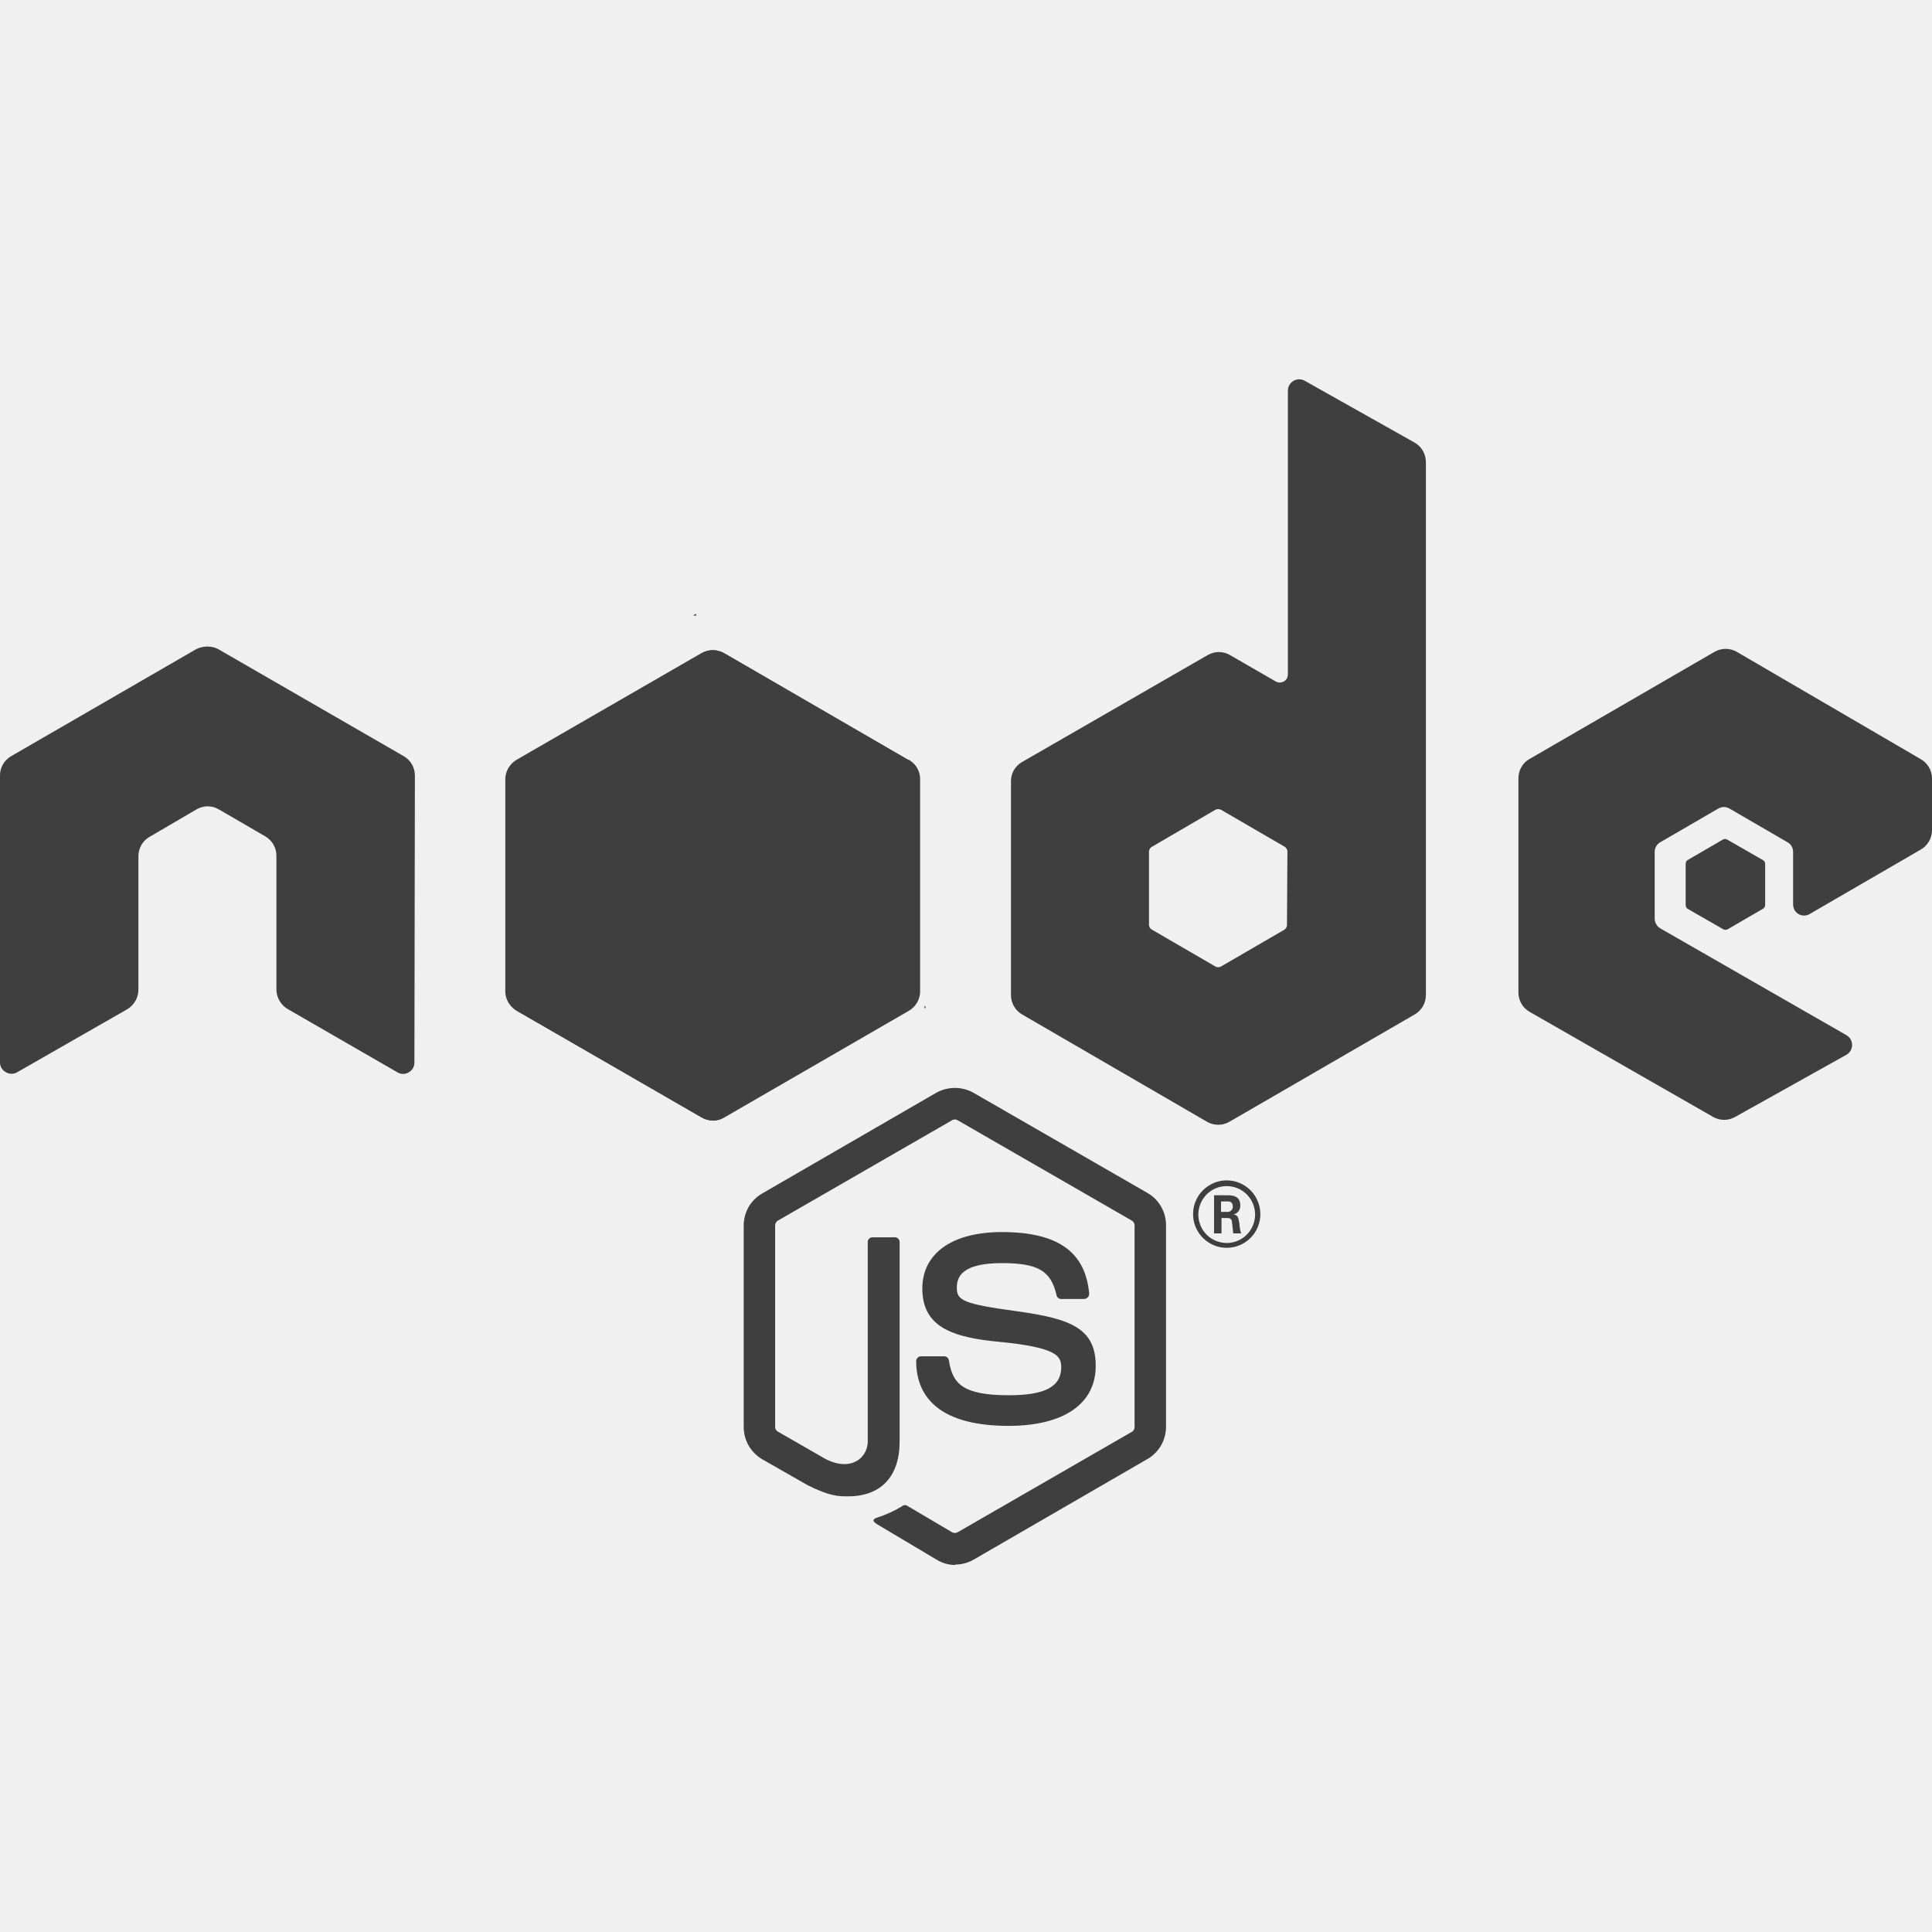
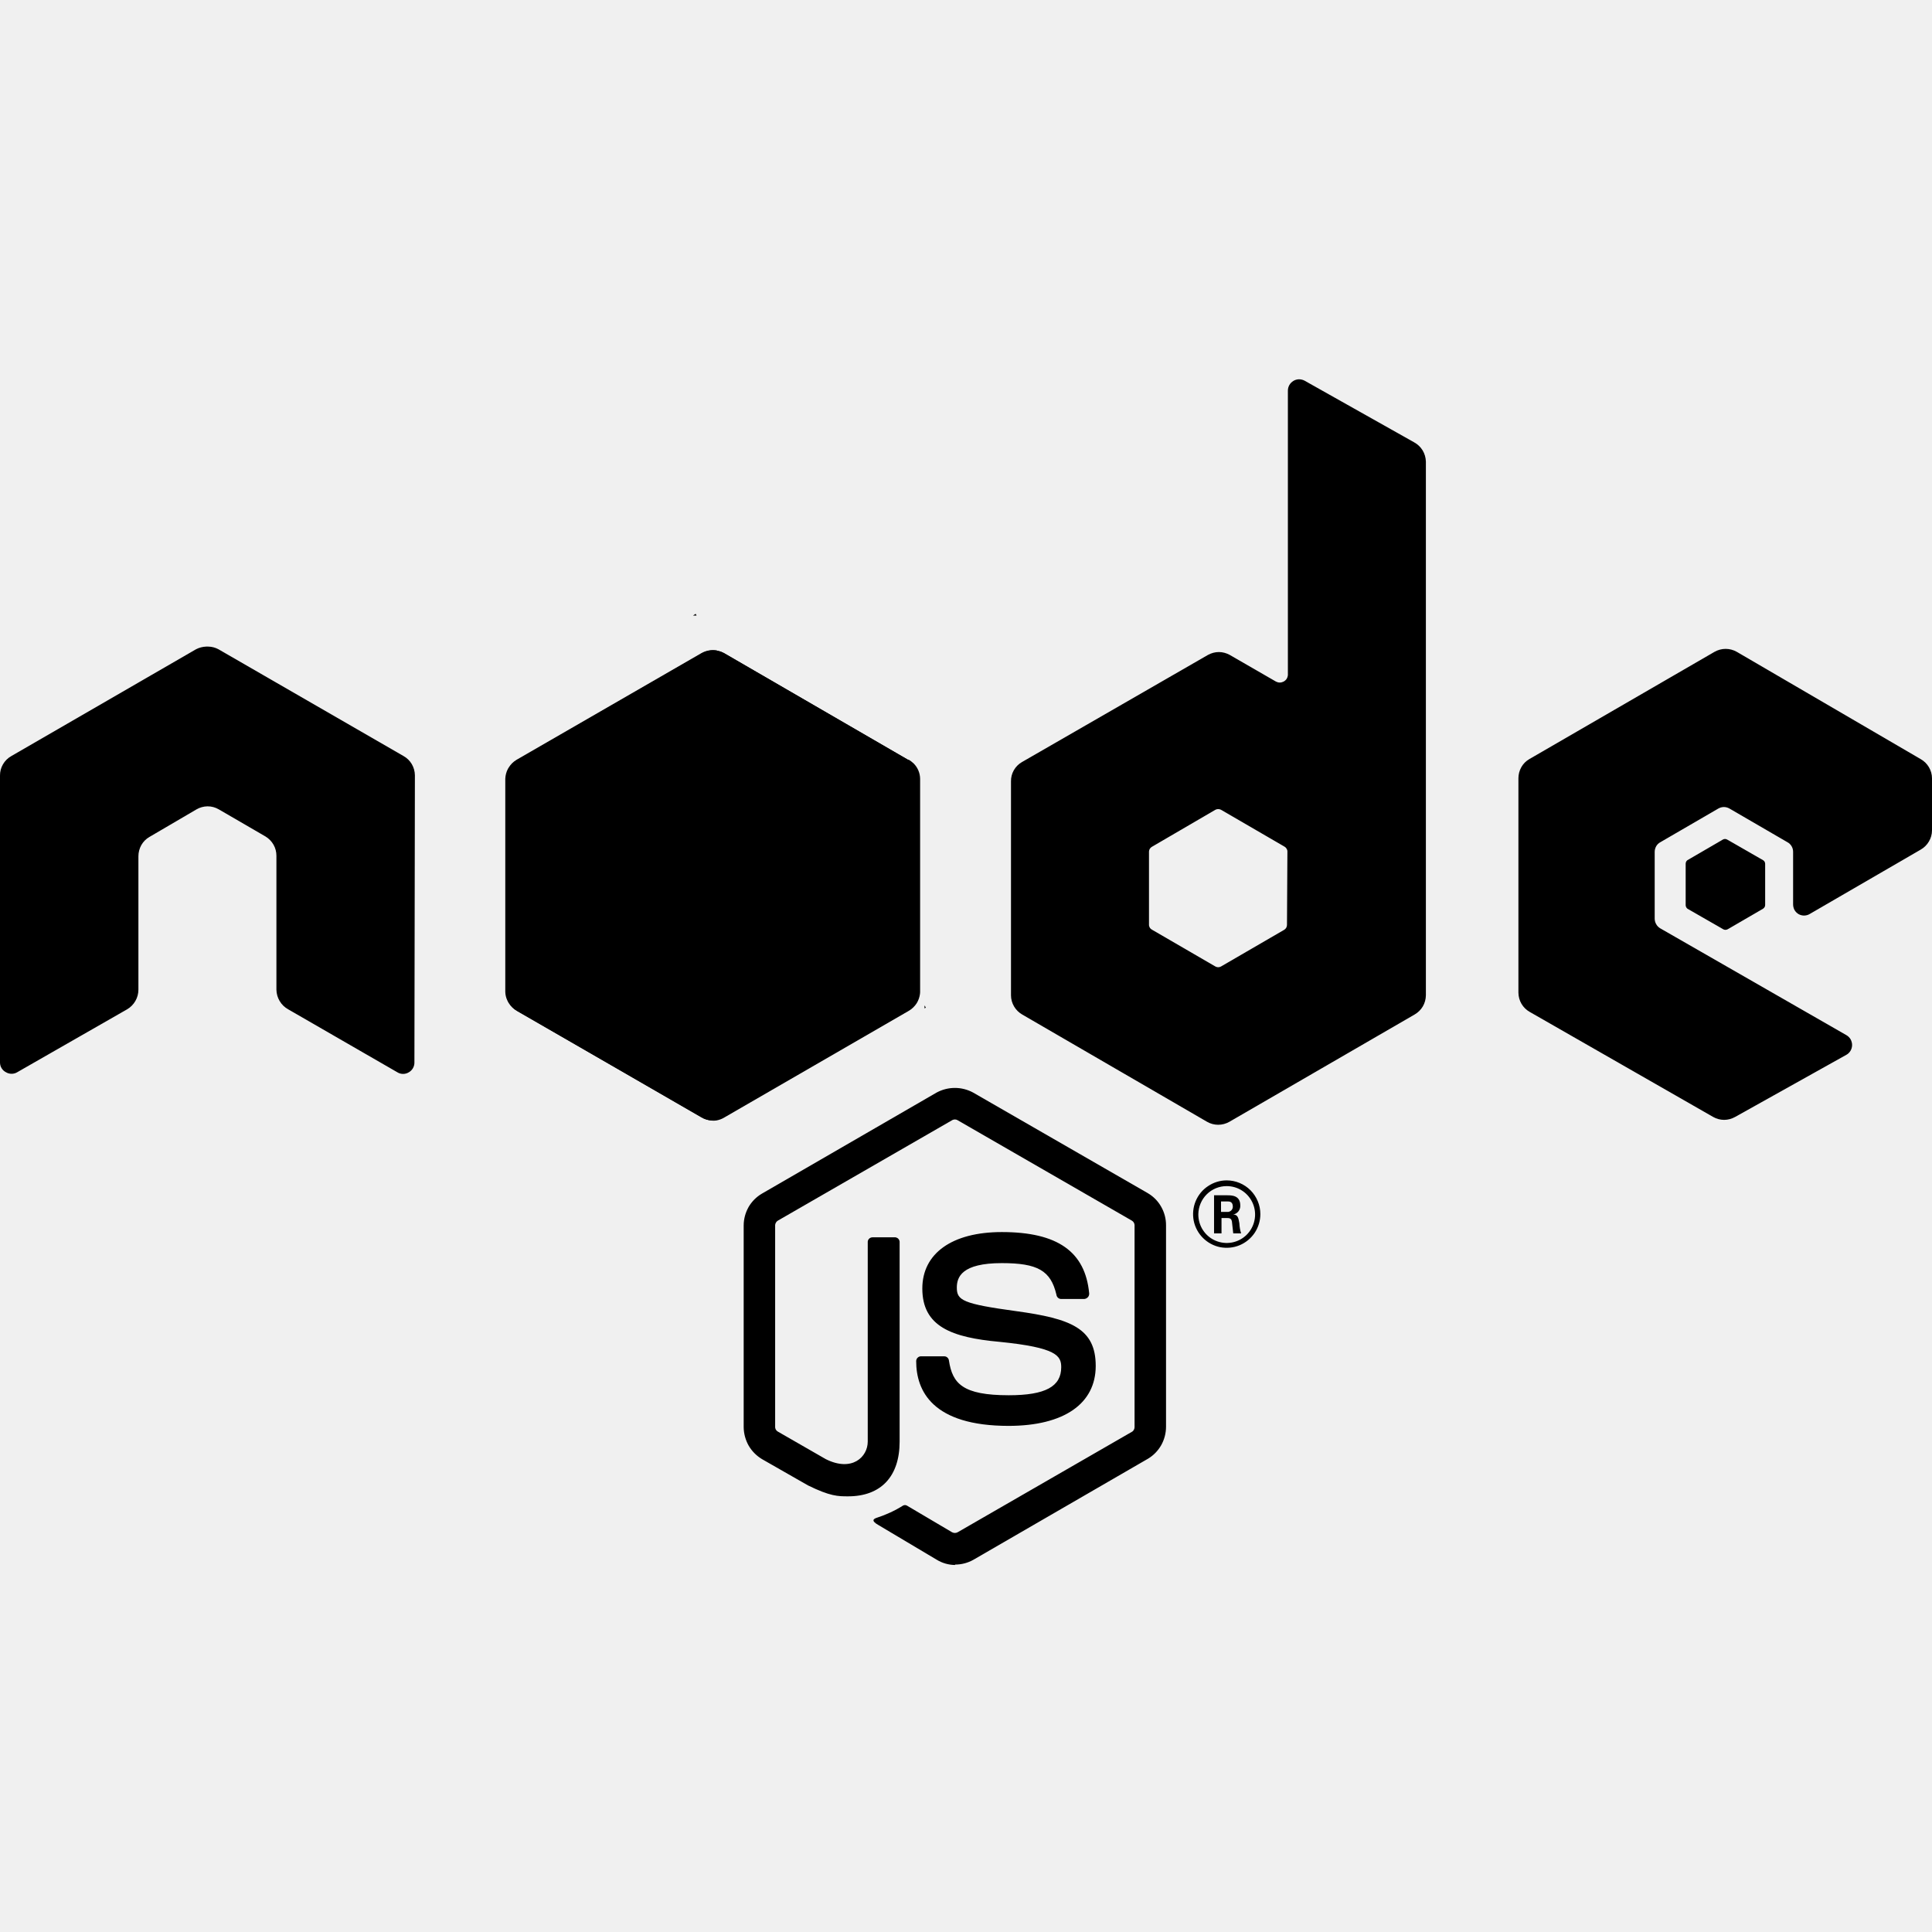
<svg xmlns="http://www.w3.org/2000/svg" width="28" height="28" viewBox="0 0 28 28" fill="none">
  <g clip-path="url(#clip0)">
-     <path d="M13.842 22.681C13.748 22.68 13.656 22.654 13.576 22.605L12.734 22.104C12.608 22.034 12.671 22.009 12.709 21.996C12.842 21.953 12.97 21.894 13.089 21.819C13.099 21.814 13.11 21.812 13.121 21.813C13.132 21.814 13.143 21.819 13.152 21.825L13.797 22.206C13.81 22.213 13.824 22.217 13.839 22.217C13.853 22.217 13.867 22.213 13.88 22.206L16.411 20.747C16.421 20.74 16.429 20.73 16.434 20.719C16.44 20.708 16.443 20.696 16.443 20.684V17.754C16.442 17.741 16.438 17.729 16.432 17.718C16.425 17.707 16.416 17.698 16.405 17.691L13.873 16.232C13.863 16.227 13.851 16.224 13.839 16.224C13.826 16.224 13.815 16.227 13.804 16.232L11.272 17.691C11.261 17.698 11.252 17.707 11.246 17.718C11.239 17.729 11.235 17.741 11.234 17.754V20.677C11.233 20.691 11.237 20.705 11.243 20.718C11.25 20.73 11.26 20.74 11.272 20.747L11.968 21.147C12.348 21.337 12.576 21.115 12.576 20.893V18.008C12.575 17.998 12.576 17.988 12.579 17.979C12.582 17.97 12.587 17.962 12.594 17.954C12.601 17.947 12.608 17.942 12.617 17.938C12.626 17.934 12.636 17.932 12.646 17.932H12.962C12.972 17.931 12.983 17.932 12.992 17.936C13.002 17.939 13.011 17.945 13.018 17.952C13.025 17.959 13.031 17.968 13.034 17.978C13.038 17.987 13.039 17.998 13.038 18.008V20.893C13.038 21.4 12.766 21.686 12.291 21.686C12.146 21.686 12.032 21.686 11.709 21.527L11.044 21.147C10.964 21.099 10.897 21.032 10.85 20.951C10.804 20.869 10.779 20.777 10.778 20.684V17.761C10.778 17.667 10.803 17.575 10.849 17.493C10.896 17.412 10.963 17.345 11.044 17.298L13.576 15.833C13.657 15.79 13.747 15.767 13.839 15.767C13.93 15.767 14.021 15.79 14.101 15.833L16.633 17.291C16.715 17.339 16.783 17.407 16.829 17.49C16.876 17.572 16.9 17.666 16.899 17.761V20.677C16.899 20.77 16.875 20.862 16.83 20.943C16.784 21.024 16.719 21.092 16.639 21.14L14.108 22.605C14.027 22.651 13.935 22.675 13.842 22.675V22.681Z" fill="#3F3F3F" />
-     <path d="M14.62 20.665C13.513 20.665 13.278 20.157 13.278 19.726C13.278 19.716 13.28 19.707 13.284 19.698C13.288 19.689 13.294 19.681 13.301 19.675C13.308 19.668 13.317 19.663 13.326 19.66C13.335 19.657 13.345 19.656 13.354 19.657H13.684C13.701 19.656 13.718 19.663 13.731 19.675C13.743 19.686 13.752 19.703 13.753 19.72C13.804 20.05 13.949 20.221 14.62 20.221C15.152 20.221 15.38 20.094 15.38 19.815C15.38 19.65 15.316 19.53 14.487 19.447C13.791 19.384 13.367 19.225 13.367 18.674C13.367 18.166 13.797 17.856 14.519 17.856C15.329 17.856 15.728 18.141 15.785 18.743C15.786 18.755 15.785 18.767 15.78 18.778C15.776 18.79 15.769 18.799 15.759 18.807C15.745 18.819 15.727 18.826 15.709 18.826H15.38C15.362 18.826 15.345 18.819 15.333 18.808C15.32 18.796 15.312 18.78 15.31 18.762C15.228 18.414 15.038 18.306 14.519 18.306C13.937 18.306 13.867 18.509 13.867 18.661C13.867 18.845 13.949 18.896 14.734 19.003C15.519 19.111 15.88 19.251 15.88 19.796C15.88 20.341 15.424 20.665 14.614 20.665H14.62ZM18.266 17.596C18.266 17.692 18.237 17.787 18.184 17.867C18.13 17.947 18.054 18.01 17.965 18.047C17.876 18.084 17.778 18.093 17.683 18.075C17.589 18.056 17.502 18.009 17.434 17.941C17.366 17.873 17.319 17.786 17.3 17.691C17.282 17.596 17.291 17.498 17.328 17.409C17.365 17.32 17.427 17.243 17.508 17.19C17.588 17.136 17.682 17.107 17.778 17.107C17.908 17.107 18.032 17.159 18.123 17.25C18.214 17.342 18.266 17.466 18.266 17.596ZM17.367 17.596C17.366 17.677 17.389 17.758 17.433 17.826C17.478 17.895 17.541 17.949 17.617 17.981C17.692 18.013 17.774 18.022 17.855 18.007C17.935 17.992 18.009 17.953 18.067 17.896C18.125 17.838 18.165 17.765 18.181 17.685C18.198 17.605 18.19 17.521 18.159 17.446C18.128 17.37 18.075 17.305 18.008 17.26C17.94 17.214 17.86 17.19 17.778 17.19C17.67 17.19 17.567 17.232 17.49 17.308C17.413 17.384 17.369 17.488 17.367 17.596ZM17.595 17.323H17.785C17.848 17.323 17.975 17.323 17.975 17.469C17.977 17.5 17.968 17.53 17.949 17.555C17.93 17.579 17.904 17.596 17.873 17.602C17.943 17.602 17.949 17.659 17.962 17.729C17.964 17.778 17.972 17.828 17.987 17.875H17.873L17.854 17.703C17.848 17.672 17.835 17.653 17.791 17.653H17.703V17.875H17.595V17.323ZM17.696 17.564H17.785C17.795 17.565 17.806 17.564 17.816 17.56C17.826 17.557 17.835 17.551 17.843 17.544C17.85 17.537 17.857 17.528 17.861 17.518C17.865 17.509 17.867 17.498 17.867 17.488C17.867 17.412 17.816 17.412 17.785 17.412H17.696V17.564Z" fill="#3F3F3F" />
-     <path fill-rule="evenodd" clip-rule="evenodd" d="M6.013 11.236C6.012 11.179 5.997 11.123 5.968 11.074C5.939 11.025 5.898 10.985 5.848 10.957L3.165 9.409C3.12 9.385 3.07 9.372 3.019 9.371H2.987C2.937 9.373 2.887 9.386 2.842 9.409L0.165 10.957C0.114 10.985 0.072 11.027 0.043 11.077C0.014 11.127 -0.001 11.184 1.85129e-05 11.242V15.402C0.001 15.431 0.009 15.459 0.025 15.484C0.04 15.508 0.062 15.528 0.089 15.541C0.113 15.555 0.14 15.562 0.168 15.562C0.196 15.562 0.223 15.555 0.247 15.541L1.842 14.628C1.892 14.599 1.933 14.557 1.962 14.507C1.991 14.457 2.006 14.4 2.006 14.343V12.409C2.006 12.352 2.021 12.297 2.048 12.248C2.076 12.199 2.116 12.158 2.165 12.13L2.848 11.73C2.896 11.702 2.951 11.687 3.006 11.686C3.064 11.685 3.121 11.701 3.171 11.73L3.848 12.123C3.896 12.152 3.936 12.193 3.964 12.242C3.992 12.291 4.006 12.346 4.006 12.402V14.343C4.007 14.401 4.023 14.458 4.053 14.508C4.083 14.559 4.126 14.6 4.177 14.628L5.76 15.541C5.784 15.556 5.813 15.564 5.842 15.564C5.871 15.564 5.899 15.556 5.924 15.541C5.949 15.527 5.969 15.507 5.984 15.482C5.998 15.458 6.006 15.43 6.006 15.402L6.013 11.236ZM18.905 5.516C18.88 5.503 18.852 5.497 18.824 5.497C18.796 5.498 18.768 5.506 18.744 5.521C18.72 5.536 18.7 5.556 18.686 5.581C18.672 5.606 18.665 5.633 18.665 5.662V9.783C18.663 9.803 18.657 9.823 18.646 9.84C18.635 9.856 18.619 9.87 18.601 9.879C18.585 9.887 18.566 9.892 18.547 9.892C18.529 9.892 18.51 9.887 18.494 9.879L17.823 9.492C17.774 9.465 17.72 9.45 17.665 9.45C17.609 9.45 17.555 9.465 17.506 9.492L14.81 11.045C14.761 11.073 14.721 11.114 14.693 11.163C14.665 11.212 14.651 11.268 14.652 11.324V14.425C14.652 14.482 14.668 14.538 14.697 14.587C14.726 14.636 14.767 14.676 14.816 14.704L17.494 16.258C17.543 16.286 17.598 16.301 17.655 16.301C17.712 16.301 17.767 16.286 17.817 16.258L20.5 14.704C20.549 14.676 20.591 14.636 20.62 14.587C20.649 14.538 20.664 14.482 20.665 14.425V6.689C20.663 6.631 20.647 6.575 20.617 6.526C20.587 6.477 20.544 6.437 20.494 6.41L18.905 5.516ZM18.652 13.404C18.652 13.418 18.648 13.432 18.642 13.444C18.635 13.456 18.626 13.466 18.614 13.474L17.696 14.007C17.684 14.014 17.669 14.018 17.655 14.018C17.641 14.018 17.627 14.014 17.614 14.007L16.696 13.474C16.684 13.468 16.674 13.459 16.666 13.448C16.659 13.437 16.654 13.424 16.652 13.411V12.339C16.653 12.326 16.657 12.314 16.663 12.303C16.67 12.292 16.679 12.282 16.69 12.275L17.614 11.736C17.627 11.729 17.641 11.726 17.655 11.726C17.669 11.726 17.684 11.729 17.696 11.736L18.614 12.269C18.627 12.276 18.638 12.286 18.645 12.298C18.653 12.31 18.658 12.324 18.658 12.339L18.652 13.404ZM27.835 12.314C27.885 12.286 27.926 12.245 27.955 12.196C27.984 12.147 28 12.091 28 12.034V11.28C28 11.223 27.984 11.167 27.955 11.118C27.926 11.069 27.885 11.029 27.835 11.001L25.171 9.447C25.122 9.419 25.066 9.404 25.009 9.404C24.953 9.404 24.897 9.419 24.848 9.447L22.165 11.001C22.116 11.029 22.075 11.07 22.048 11.119C22.02 11.168 22.006 11.224 22.006 11.28V14.387C22.007 14.444 22.022 14.5 22.051 14.549C22.08 14.598 22.121 14.638 22.171 14.666L24.829 16.188C24.877 16.215 24.932 16.23 24.987 16.23C25.043 16.23 25.097 16.215 25.146 16.188L26.759 15.287C26.785 15.273 26.805 15.252 26.82 15.227C26.834 15.202 26.842 15.174 26.842 15.145C26.842 15.116 26.834 15.088 26.82 15.062C26.805 15.037 26.785 15.017 26.759 15.002L24.063 13.455C24.039 13.441 24.018 13.421 24.004 13.396C23.989 13.372 23.982 13.344 23.981 13.315V12.345C23.981 12.317 23.989 12.289 24.003 12.264C24.017 12.24 24.038 12.219 24.063 12.206L24.905 11.717C24.929 11.704 24.956 11.696 24.984 11.696C25.012 11.696 25.039 11.704 25.063 11.717L25.905 12.206C25.93 12.219 25.951 12.24 25.965 12.264C25.98 12.289 25.987 12.317 25.987 12.345V13.106C25.987 13.135 25.994 13.163 26.007 13.188C26.021 13.213 26.042 13.233 26.066 13.248C26.091 13.262 26.119 13.269 26.147 13.269C26.176 13.268 26.204 13.261 26.228 13.246L27.835 12.314Z" fill="#3F3F3F" />
-     <path fill-rule="evenodd" clip-rule="evenodd" d="M24.968 12.168C24.978 12.162 24.989 12.159 25 12.159C25.011 12.159 25.022 12.162 25.032 12.168L25.551 12.466C25.56 12.471 25.567 12.478 25.573 12.487C25.578 12.496 25.581 12.506 25.582 12.517V13.113C25.583 13.124 25.58 13.135 25.574 13.146C25.569 13.155 25.561 13.164 25.551 13.17L25.038 13.468C25.028 13.473 25.017 13.476 25.006 13.476C24.995 13.476 24.984 13.473 24.975 13.468L24.456 13.17C24.447 13.163 24.44 13.154 24.436 13.144C24.431 13.134 24.429 13.123 24.43 13.113V12.517C24.43 12.507 24.433 12.497 24.437 12.488C24.441 12.479 24.448 12.472 24.456 12.466L24.968 12.168Z" fill="#3F3F3F" />
-     <path fill-rule="evenodd" clip-rule="evenodd" d="M10.494 9.466C10.446 9.439 10.391 9.424 10.335 9.424C10.28 9.424 10.225 9.439 10.177 9.466L7.5 11.014C7.451 11.042 7.411 11.083 7.383 11.132C7.355 11.181 7.341 11.236 7.342 11.293V14.374C7.341 14.431 7.355 14.486 7.383 14.536C7.411 14.585 7.451 14.625 7.5 14.653L10.165 16.194C10.213 16.222 10.267 16.237 10.323 16.237C10.378 16.237 10.433 16.222 10.481 16.194L13.152 14.653C13.202 14.626 13.243 14.586 13.272 14.537C13.301 14.488 13.317 14.431 13.316 14.374V11.286C13.317 11.229 13.301 11.173 13.272 11.124C13.243 11.075 13.202 11.035 13.152 11.007L10.494 9.466Z" fill="#3F3F3F" />
-     <path fill-rule="evenodd" clip-rule="evenodd" d="M10.044 8.921L10.082 8.896L10.095 8.921H10.044ZM7.494 11.007L10.165 9.466L10.165 9.466C10.234 9.427 10.315 9.413 10.392 9.428L10.395 9.432L10.405 9.435L10.404 9.437L10.409 9.438L10.411 9.435C10.44 9.441 10.468 9.452 10.494 9.466L13.165 11.014H13.165V11.007C13.192 11.023 13.218 11.042 13.241 11.064C13.3 11.123 13.334 11.203 13.335 11.286V14.374V14.381C13.335 14.389 13.334 14.397 13.333 14.405C13.327 14.451 13.312 14.496 13.287 14.537C13.257 14.585 13.215 14.625 13.165 14.653L13.165 14.653L10.5 16.194C10.463 16.217 10.422 16.232 10.38 16.239C10.307 16.248 10.233 16.232 10.171 16.194L7.494 14.653L7.494 14.653C7.444 14.625 7.402 14.585 7.372 14.536C7.365 14.524 7.358 14.512 7.353 14.5C7.334 14.461 7.324 14.418 7.323 14.374V11.286C7.325 11.236 7.338 11.187 7.361 11.143C7.365 11.137 7.368 11.131 7.372 11.125C7.4 11.079 7.439 11.04 7.484 11.013L7.494 11.007ZM13.399 14.571L13.418 14.603L13.399 14.615V14.571Z" fill="#3F3F3F" />
+     <path d="M13.842 22.681C13.748 22.68 13.656 22.654 13.576 22.605L12.734 22.104C12.608 22.034 12.671 22.009 12.709 21.996C12.842 21.953 12.97 21.894 13.089 21.819C13.099 21.814 13.11 21.812 13.121 21.813C13.132 21.814 13.143 21.819 13.152 21.825L13.797 22.206C13.81 22.213 13.824 22.217 13.839 22.217C13.853 22.217 13.867 22.213 13.88 22.206L16.411 20.747C16.421 20.74 16.429 20.73 16.434 20.719C16.44 20.708 16.443 20.696 16.443 20.684V17.754C16.442 17.741 16.438 17.729 16.432 17.718C16.425 17.707 16.416 17.698 16.405 17.691L13.873 16.232C13.863 16.227 13.851 16.224 13.839 16.224C13.826 16.224 13.815 16.227 13.804 16.232L11.272 17.691C11.261 17.698 11.252 17.707 11.246 17.718C11.239 17.729 11.235 17.741 11.234 17.754V20.677C11.233 20.691 11.237 20.705 11.243 20.718C11.25 20.73 11.26 20.74 11.272 20.747L11.968 21.147C12.348 21.337 12.576 21.115 12.576 20.893V18.008C12.575 17.998 12.576 17.988 12.579 17.979C12.582 17.97 12.587 17.962 12.594 17.954C12.601 17.947 12.608 17.942 12.617 17.938C12.626 17.934 12.636 17.932 12.646 17.932H12.962C12.972 17.931 12.983 17.932 12.992 17.936C13.002 17.939 13.011 17.945 13.018 17.952C13.025 17.959 13.031 17.968 13.034 17.978C13.038 17.987 13.039 17.998 13.038 18.008V20.893C13.038 21.4 12.766 21.686 12.291 21.686C12.146 21.686 12.032 21.686 11.709 21.527L11.044 21.147C10.964 21.099 10.897 21.032 10.85 20.951C10.804 20.869 10.779 20.777 10.778 20.684V17.761C10.778 17.667 10.803 17.575 10.849 17.493C10.896 17.412 10.963 17.345 11.044 17.298L13.576 15.833C13.657 15.79 13.747 15.767 13.839 15.767C13.93 15.767 14.021 15.79 14.101 15.833L16.633 17.291C16.715 17.339 16.783 17.407 16.829 17.49C16.876 17.572 16.9 17.666 16.899 17.761V20.677C16.899 20.77 16.875 20.862 16.83 20.943C16.784 21.024 16.719 21.092 16.639 21.14L14.108 22.605C14.027 22.651 13.935 22.675 13.842 22.675V22.681Z" fill="currentColor" />
+     <path d="M14.62 20.665C13.513 20.665 13.278 20.157 13.278 19.726C13.278 19.716 13.28 19.707 13.284 19.698C13.288 19.689 13.294 19.681 13.301 19.675C13.308 19.668 13.317 19.663 13.326 19.66C13.335 19.657 13.345 19.656 13.354 19.657H13.684C13.701 19.656 13.718 19.663 13.731 19.675C13.743 19.686 13.752 19.703 13.753 19.72C13.804 20.05 13.949 20.221 14.62 20.221C15.152 20.221 15.38 20.094 15.38 19.815C15.38 19.65 15.316 19.53 14.487 19.447C13.791 19.384 13.367 19.225 13.367 18.674C13.367 18.166 13.797 17.856 14.519 17.856C15.329 17.856 15.728 18.141 15.785 18.743C15.786 18.755 15.785 18.767 15.78 18.778C15.776 18.79 15.769 18.799 15.759 18.807C15.745 18.819 15.727 18.826 15.709 18.826H15.38C15.362 18.826 15.345 18.819 15.333 18.808C15.32 18.796 15.312 18.78 15.31 18.762C15.228 18.414 15.038 18.306 14.519 18.306C13.937 18.306 13.867 18.509 13.867 18.661C13.867 18.845 13.949 18.896 14.734 19.003C15.519 19.111 15.88 19.251 15.88 19.796C15.88 20.341 15.424 20.665 14.614 20.665H14.62ZM18.266 17.596C18.266 17.692 18.237 17.787 18.184 17.867C18.13 17.947 18.054 18.01 17.965 18.047C17.876 18.084 17.778 18.093 17.683 18.075C17.589 18.056 17.502 18.009 17.434 17.941C17.366 17.873 17.319 17.786 17.3 17.691C17.282 17.596 17.291 17.498 17.328 17.409C17.365 17.32 17.427 17.243 17.508 17.19C17.588 17.136 17.682 17.107 17.778 17.107C17.908 17.107 18.032 17.159 18.123 17.25C18.214 17.342 18.266 17.466 18.266 17.596ZM17.367 17.596C17.366 17.677 17.389 17.758 17.433 17.826C17.478 17.895 17.541 17.949 17.617 17.981C17.692 18.013 17.774 18.022 17.855 18.007C17.935 17.992 18.009 17.953 18.067 17.896C18.125 17.838 18.165 17.765 18.181 17.685C18.198 17.605 18.19 17.521 18.159 17.446C18.128 17.37 18.075 17.305 18.008 17.26C17.94 17.214 17.86 17.19 17.778 17.19C17.67 17.19 17.567 17.232 17.49 17.308C17.413 17.384 17.369 17.488 17.367 17.596ZM17.595 17.323H17.785C17.848 17.323 17.975 17.323 17.975 17.469C17.977 17.5 17.968 17.53 17.949 17.555C17.93 17.579 17.904 17.596 17.873 17.602C17.943 17.602 17.949 17.659 17.962 17.729C17.964 17.778 17.972 17.828 17.987 17.875H17.873L17.854 17.703C17.848 17.672 17.835 17.653 17.791 17.653H17.703V17.875H17.595V17.323ZM17.696 17.564H17.785C17.795 17.565 17.806 17.564 17.816 17.56C17.826 17.557 17.835 17.551 17.843 17.544C17.85 17.537 17.857 17.528 17.861 17.518C17.865 17.509 17.867 17.498 17.867 17.488C17.867 17.412 17.816 17.412 17.785 17.412H17.696V17.564Z" fill="currentColor" />
+     <path fill-rule="evenodd" clip-rule="evenodd" d="M6.013 11.236C6.012 11.179 5.997 11.123 5.968 11.074C5.939 11.025 5.898 10.985 5.848 10.957L3.165 9.409C3.12 9.385 3.07 9.372 3.019 9.371H2.987C2.937 9.373 2.887 9.386 2.842 9.409L0.165 10.957C0.114 10.985 0.072 11.027 0.043 11.077C0.014 11.127 -0.001 11.184 1.85129e-05 11.242V15.402C0.001 15.431 0.009 15.459 0.025 15.484C0.04 15.508 0.062 15.528 0.089 15.541C0.113 15.555 0.14 15.562 0.168 15.562C0.196 15.562 0.223 15.555 0.247 15.541L1.842 14.628C1.892 14.599 1.933 14.557 1.962 14.507C1.991 14.457 2.006 14.4 2.006 14.343V12.409C2.006 12.352 2.021 12.297 2.048 12.248C2.076 12.199 2.116 12.158 2.165 12.13L2.848 11.73C2.896 11.702 2.951 11.687 3.006 11.686C3.064 11.685 3.121 11.701 3.171 11.73L3.848 12.123C3.896 12.152 3.936 12.193 3.964 12.242C3.992 12.291 4.006 12.346 4.006 12.402V14.343C4.007 14.401 4.023 14.458 4.053 14.508C4.083 14.559 4.126 14.6 4.177 14.628L5.76 15.541C5.784 15.556 5.813 15.564 5.842 15.564C5.871 15.564 5.899 15.556 5.924 15.541C5.949 15.527 5.969 15.507 5.984 15.482C5.998 15.458 6.006 15.43 6.006 15.402L6.013 11.236ZM18.905 5.516C18.88 5.503 18.852 5.497 18.824 5.497C18.796 5.498 18.768 5.506 18.744 5.521C18.72 5.536 18.7 5.556 18.686 5.581C18.672 5.606 18.665 5.633 18.665 5.662V9.783C18.663 9.803 18.657 9.823 18.646 9.84C18.635 9.856 18.619 9.87 18.601 9.879C18.585 9.887 18.566 9.892 18.547 9.892C18.529 9.892 18.51 9.887 18.494 9.879L17.823 9.492C17.774 9.465 17.72 9.45 17.665 9.45C17.609 9.45 17.555 9.465 17.506 9.492L14.81 11.045C14.761 11.073 14.721 11.114 14.693 11.163C14.665 11.212 14.651 11.268 14.652 11.324V14.425C14.652 14.482 14.668 14.538 14.697 14.587C14.726 14.636 14.767 14.676 14.816 14.704L17.494 16.258C17.543 16.286 17.598 16.301 17.655 16.301C17.712 16.301 17.767 16.286 17.817 16.258L20.5 14.704C20.549 14.676 20.591 14.636 20.62 14.587C20.649 14.538 20.664 14.482 20.665 14.425V6.689C20.663 6.631 20.647 6.575 20.617 6.526C20.587 6.477 20.544 6.437 20.494 6.41L18.905 5.516ZM18.652 13.404C18.652 13.418 18.648 13.432 18.642 13.444C18.635 13.456 18.626 13.466 18.614 13.474L17.696 14.007C17.684 14.014 17.669 14.018 17.655 14.018C17.641 14.018 17.627 14.014 17.614 14.007L16.696 13.474C16.684 13.468 16.674 13.459 16.666 13.448C16.659 13.437 16.654 13.424 16.652 13.411V12.339C16.653 12.326 16.657 12.314 16.663 12.303C16.67 12.292 16.679 12.282 16.69 12.275L17.614 11.736C17.627 11.729 17.641 11.726 17.655 11.726C17.669 11.726 17.684 11.729 17.696 11.736L18.614 12.269C18.627 12.276 18.638 12.286 18.645 12.298C18.653 12.31 18.658 12.324 18.658 12.339L18.652 13.404ZM27.835 12.314C27.885 12.286 27.926 12.245 27.955 12.196C27.984 12.147 28 12.091 28 12.034V11.28C28 11.223 27.984 11.167 27.955 11.118C27.926 11.069 27.885 11.029 27.835 11.001L25.171 9.447C25.122 9.419 25.066 9.404 25.009 9.404C24.953 9.404 24.897 9.419 24.848 9.447L22.165 11.001C22.116 11.029 22.075 11.07 22.048 11.119C22.02 11.168 22.006 11.224 22.006 11.28V14.387C22.007 14.444 22.022 14.5 22.051 14.549C22.08 14.598 22.121 14.638 22.171 14.666L24.829 16.188C24.877 16.215 24.932 16.23 24.987 16.23C25.043 16.23 25.097 16.215 25.146 16.188L26.759 15.287C26.785 15.273 26.805 15.252 26.82 15.227C26.834 15.202 26.842 15.174 26.842 15.145C26.842 15.116 26.834 15.088 26.82 15.062C26.805 15.037 26.785 15.017 26.759 15.002L24.063 13.455C24.039 13.441 24.018 13.421 24.004 13.396C23.989 13.372 23.982 13.344 23.981 13.315V12.345C23.981 12.317 23.989 12.289 24.003 12.264C24.017 12.24 24.038 12.219 24.063 12.206L24.905 11.717C24.929 11.704 24.956 11.696 24.984 11.696C25.012 11.696 25.039 11.704 25.063 11.717L25.905 12.206C25.93 12.219 25.951 12.24 25.965 12.264C25.98 12.289 25.987 12.317 25.987 12.345V13.106C25.987 13.135 25.994 13.163 26.007 13.188C26.021 13.213 26.042 13.233 26.066 13.248C26.091 13.262 26.119 13.269 26.147 13.269C26.176 13.268 26.204 13.261 26.228 13.246L27.835 12.314Z" fill="currentColor" />
+     <path fill-rule="evenodd" clip-rule="evenodd" d="M24.968 12.168C24.978 12.162 24.989 12.159 25 12.159C25.011 12.159 25.022 12.162 25.032 12.168L25.551 12.466C25.56 12.471 25.567 12.478 25.573 12.487C25.578 12.496 25.581 12.506 25.582 12.517V13.113C25.583 13.124 25.58 13.135 25.574 13.146C25.569 13.155 25.561 13.164 25.551 13.17L25.038 13.468C25.028 13.473 25.017 13.476 25.006 13.476C24.995 13.476 24.984 13.473 24.975 13.468L24.456 13.17C24.447 13.163 24.44 13.154 24.436 13.144C24.431 13.134 24.429 13.123 24.43 13.113V12.517C24.43 12.507 24.433 12.497 24.437 12.488C24.441 12.479 24.448 12.472 24.456 12.466L24.968 12.168Z" fill="currentColor" />
+     <path fill-rule="evenodd" clip-rule="evenodd" d="M10.494 9.466C10.446 9.439 10.391 9.424 10.335 9.424C10.28 9.424 10.225 9.439 10.177 9.466L7.5 11.014C7.451 11.042 7.411 11.083 7.383 11.132C7.355 11.181 7.341 11.236 7.342 11.293V14.374C7.341 14.431 7.355 14.486 7.383 14.536C7.411 14.585 7.451 14.625 7.5 14.653L10.165 16.194C10.213 16.222 10.267 16.237 10.323 16.237C10.378 16.237 10.433 16.222 10.481 16.194L13.152 14.653C13.202 14.626 13.243 14.586 13.272 14.537C13.301 14.488 13.317 14.431 13.316 14.374V11.286C13.317 11.229 13.301 11.173 13.272 11.124C13.243 11.075 13.202 11.035 13.152 11.007L10.494 9.466Z" fill="currentColor" />
+     <path fill-rule="evenodd" clip-rule="evenodd" d="M10.044 8.921L10.082 8.896L10.095 8.921H10.044ZM7.494 11.007L10.165 9.466L10.165 9.466C10.234 9.427 10.315 9.413 10.392 9.428L10.395 9.432L10.405 9.435L10.404 9.437L10.409 9.438L10.411 9.435C10.44 9.441 10.468 9.452 10.494 9.466L13.165 11.014H13.165V11.007C13.192 11.023 13.218 11.042 13.241 11.064C13.3 11.123 13.334 11.203 13.335 11.286V14.374V14.381C13.335 14.389 13.334 14.397 13.333 14.405C13.327 14.451 13.312 14.496 13.287 14.537C13.257 14.585 13.215 14.625 13.165 14.653L13.165 14.653L10.5 16.194C10.463 16.217 10.422 16.232 10.38 16.239C10.307 16.248 10.233 16.232 10.171 16.194L7.494 14.653L7.494 14.653C7.444 14.625 7.402 14.585 7.372 14.536C7.365 14.524 7.358 14.512 7.353 14.5C7.334 14.461 7.324 14.418 7.323 14.374V11.286C7.325 11.236 7.338 11.187 7.361 11.143C7.365 11.137 7.368 11.131 7.372 11.125C7.4 11.079 7.439 11.04 7.484 11.013L7.494 11.007ZM13.399 14.571L13.418 14.603L13.399 14.615V14.571Z" fill="currentColor" />
  </g>
  <defs>
    <clipPath id="clip0">
      <rect width="28" height="28" fill="white" />
    </clipPath>
  </defs>
</svg>
